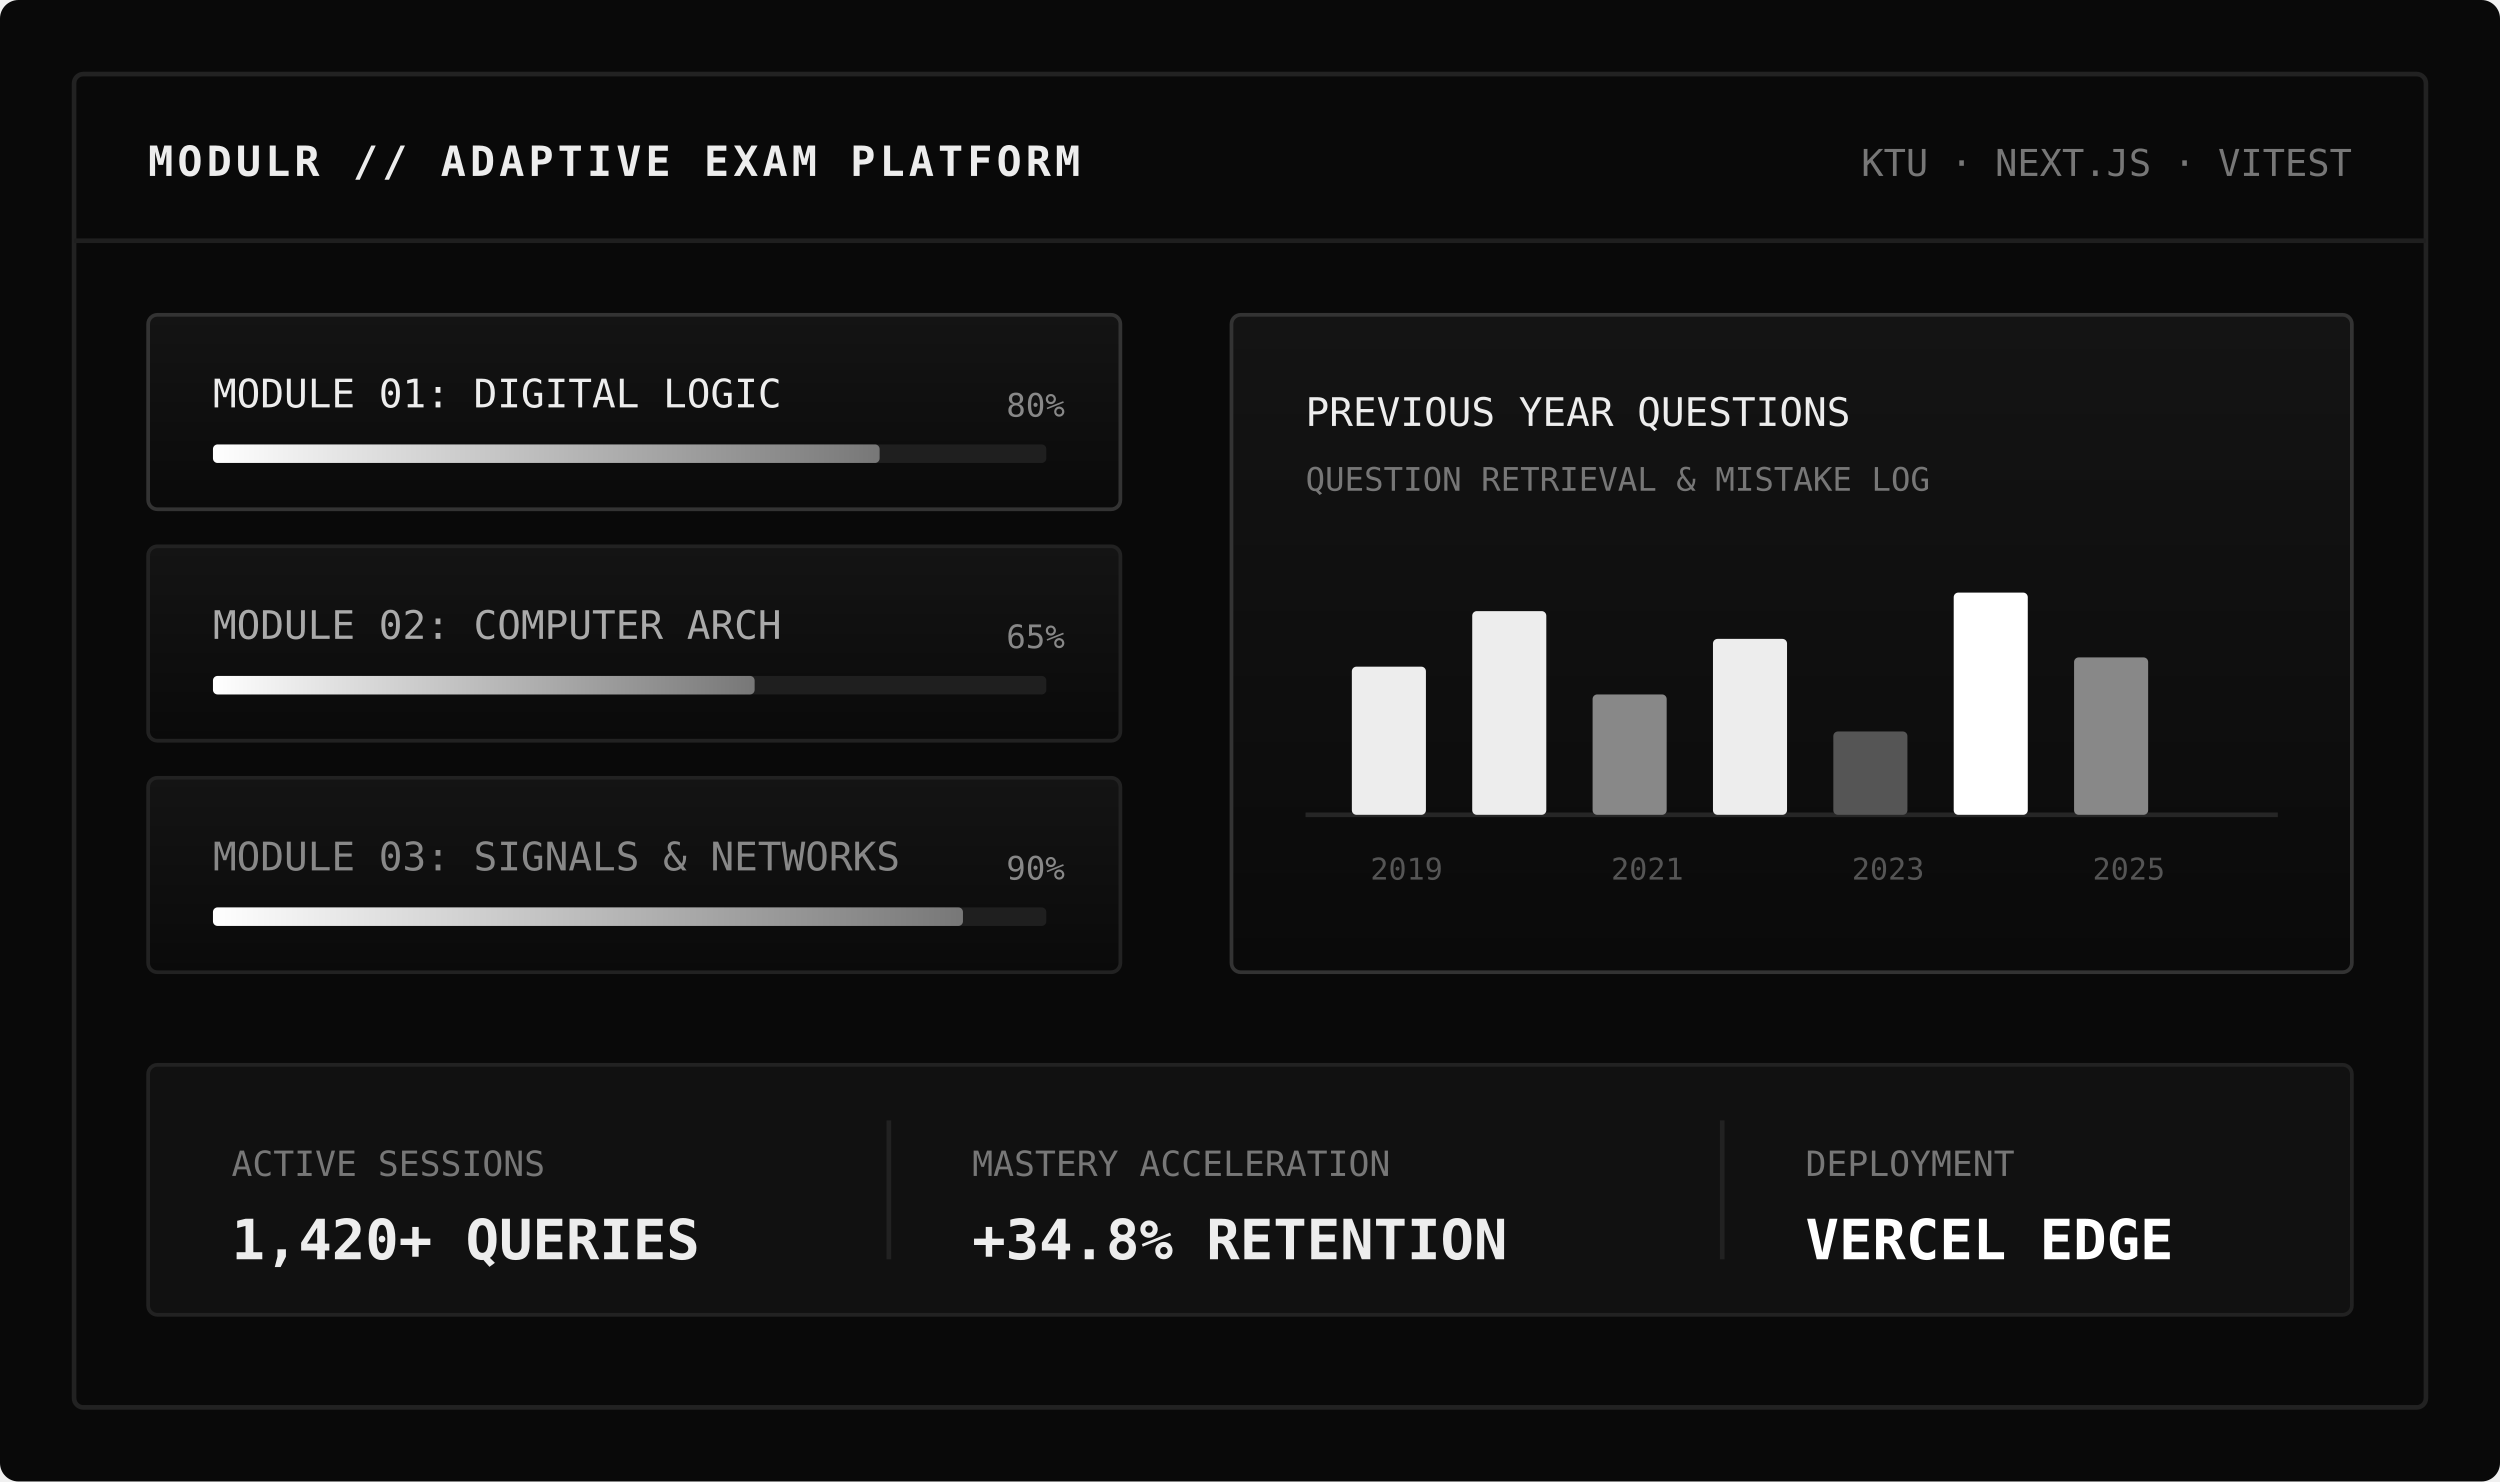
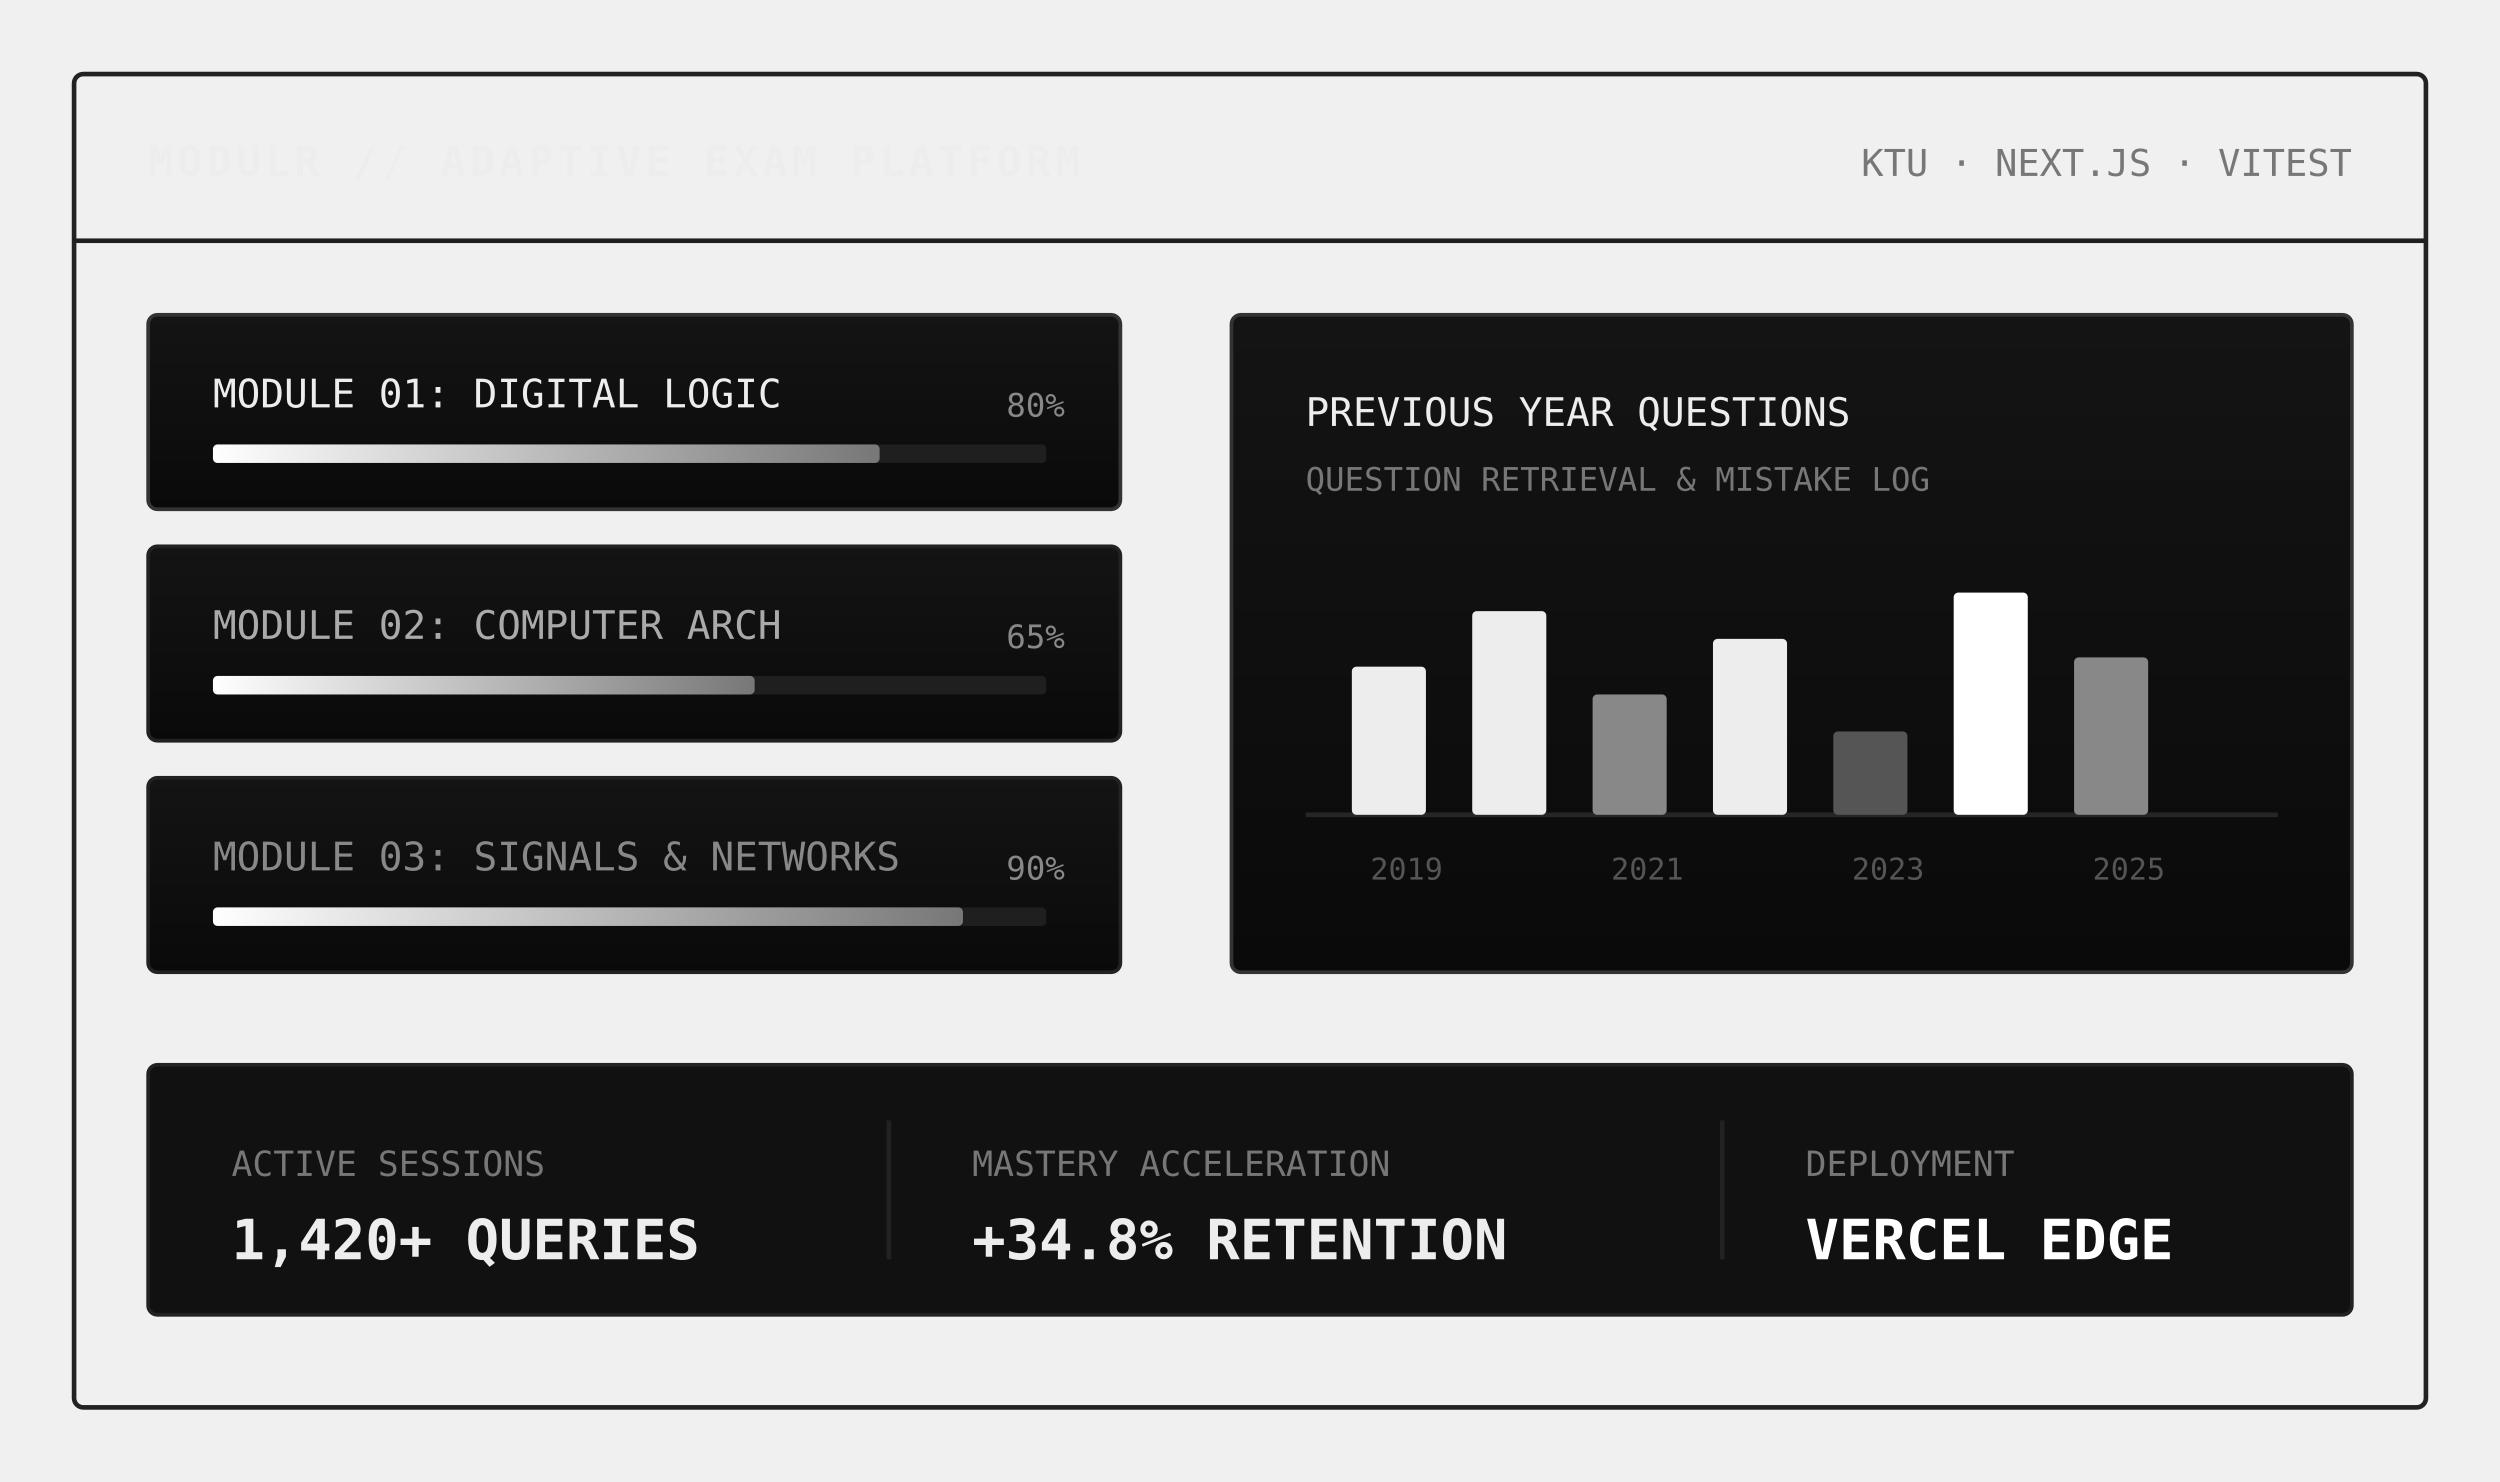
<svg xmlns="http://www.w3.org/2000/svg" viewBox="0 0 540 320" width="100%" height="100%" fill="none" aria-label="Modulr Adaptive Exam Learning Platform Schematic">
  <defs>
    <linearGradient id="mCardGrad" x1="0%" y1="0%" x2="0%" y2="100%">
      <stop offset="0%" stop-color="#141414" />
      <stop offset="100%" stop-color="#0a0a0a" />
    </linearGradient>
    <linearGradient id="mBarGrad" x1="0%" y1="0%" x2="100%" y2="0%">
      <stop offset="0%" stop-color="#ffffff" />
      <stop offset="100%" stop-color="#777777" />
    </linearGradient>
  </defs>
-   <rect width="540" height="320" fill="#090909" rx="4" />
  <rect x="16" y="16" width="508" height="288" stroke="#222222" stroke-width="1" rx="2" />
  <line x1="16" y1="52" x2="524" y2="52" stroke="#1f1f1f" stroke-width="1" />
  <text x="32" y="38" font-family="'DM Mono', monospace" font-size="9" fill="#EDEDED" font-weight="600" letter-spacing="0.1em">MODULR // ADAPTIVE EXAM PLATFORM</text>
  <text x="508" y="38" text-anchor="end" font-family="'DM Mono', monospace" font-size="8" fill="#777777">KTU · NEXT.JS · VITEST</text>
  <g transform="translate(32, 68)">
    <rect width="210" height="42" fill="url(#mCardGrad)" stroke="#333333" stroke-width="0.8" rx="2" />
    <text x="14" y="20" font-family="'DM Mono', monospace" font-size="8.5" fill="#EDEDED">MODULE 01: DIGITAL LOGIC</text>
    <rect x="14" y="28" width="180" height="4" fill="#1f1f1f" rx="1" />
    <rect x="14" y="28" width="144" height="4" fill="url(#mBarGrad)" rx="1" />
    <text x="198" y="22" text-anchor="end" font-family="'DM Mono', monospace" font-size="7" fill="#888">80%</text>
    <rect y="50" width="210" height="42" fill="url(#mCardGrad)" stroke="#222222" stroke-width="0.8" rx="2" />
    <text x="14" y="70" font-family="'DM Mono', monospace" font-size="8.5" fill="#AAAAAA">MODULE 02: COMPUTER ARCH</text>
    <rect x="14" y="78" width="180" height="4" fill="#1f1f1f" rx="1" />
    <rect x="14" y="78" width="117" height="4" fill="url(#mBarGrad)" rx="1" />
    <text x="198" y="72" text-anchor="end" font-family="'DM Mono', monospace" font-size="7" fill="#888">65%</text>
    <rect y="100" width="210" height="42" fill="url(#mCardGrad)" stroke="#222222" stroke-width="0.8" rx="2" />
    <text x="14" y="120" font-family="'DM Mono', monospace" font-size="8.5" fill="#888888">MODULE 03: SIGNALS &amp; NETWORKS</text>
    <rect x="14" y="128" width="180" height="4" fill="#1f1f1f" rx="1" />
    <rect x="14" y="128" width="162" height="4" fill="url(#mBarGrad)" rx="1" />
    <text x="198" y="122" text-anchor="end" font-family="'DM Mono', monospace" font-size="7" fill="#888">90%</text>
  </g>
  <g transform="translate(266, 68)">
    <rect width="242" height="142" fill="url(#mCardGrad)" stroke="#333333" stroke-width="0.8" rx="2" />
    <text x="16" y="24" font-family="'DM Mono', monospace" font-size="8.5" fill="#EDEDED">PREVIOUS YEAR QUESTIONS</text>
    <text x="16" y="38" font-family="'DM Mono', monospace" font-size="7" fill="#777777">QUESTION RETRIEVAL &amp; MISTAKE LOG</text>
    <g transform="translate(16, 52)">
      <line x1="0" y1="56" x2="210" y2="56" stroke="#262626" stroke-width="1" />
      <rect x="10" y="24" width="16" height="32" fill="#EDEDED" rx="1" />
      <rect x="36" y="12" width="16" height="44" fill="#EDEDED" rx="1" />
      <rect x="62" y="30" width="16" height="26" fill="#888888" rx="1" />
      <rect x="88" y="18" width="16" height="38" fill="#EDEDED" rx="1" />
      <rect x="114" y="38" width="16" height="18" fill="#555555" rx="1" />
      <rect x="140" y="8" width="16" height="48" fill="#ffffff" rx="1" />
      <rect x="166" y="22" width="16" height="34" fill="#888888" rx="1" />
      <text x="14" y="70" font-family="'DM Mono', monospace" font-size="6.5" fill="#555">2019</text>
      <text x="66" y="70" font-family="'DM Mono', monospace" font-size="6.5" fill="#555">2021</text>
      <text x="118" y="70" font-family="'DM Mono', monospace" font-size="6.5" fill="#555">2023</text>
      <text x="170" y="70" font-family="'DM Mono', monospace" font-size="6.5" fill="#555">2025</text>
    </g>
  </g>
  <g transform="translate(32, 230)">
    <rect width="476" height="54" fill="#111111" stroke="#222222" stroke-width="0.8" rx="2" />
    <text x="18" y="24" font-family="'DM Mono', monospace" font-size="7.5" fill="#777777">ACTIVE SESSIONS</text>
    <text x="18" y="42" font-family="'DM Mono', monospace" font-size="12" font-weight="700" fill="#EDEDED">1,420+ QUERIES</text>
    <line x1="160" y1="12" x2="160" y2="42" stroke="#222222" stroke-width="1" />
    <text x="178" y="24" font-family="'DM Mono', monospace" font-size="7.5" fill="#777777">MASTERY ACCELERATION</text>
    <text x="178" y="42" font-family="'DM Mono', monospace" font-size="12" font-weight="700" fill="#EDEDED">+34.8% RETENTION</text>
    <line x1="340" y1="12" x2="340" y2="42" stroke="#222222" stroke-width="1" />
    <text x="358" y="24" font-family="'DM Mono', monospace" font-size="7.5" fill="#777777">DEPLOYMENT</text>
    <text x="358" y="42" font-family="'DM Mono', monospace" font-size="12" font-weight="700" fill="#ffffff">VERCEL EDGE</text>
  </g>
</svg>
